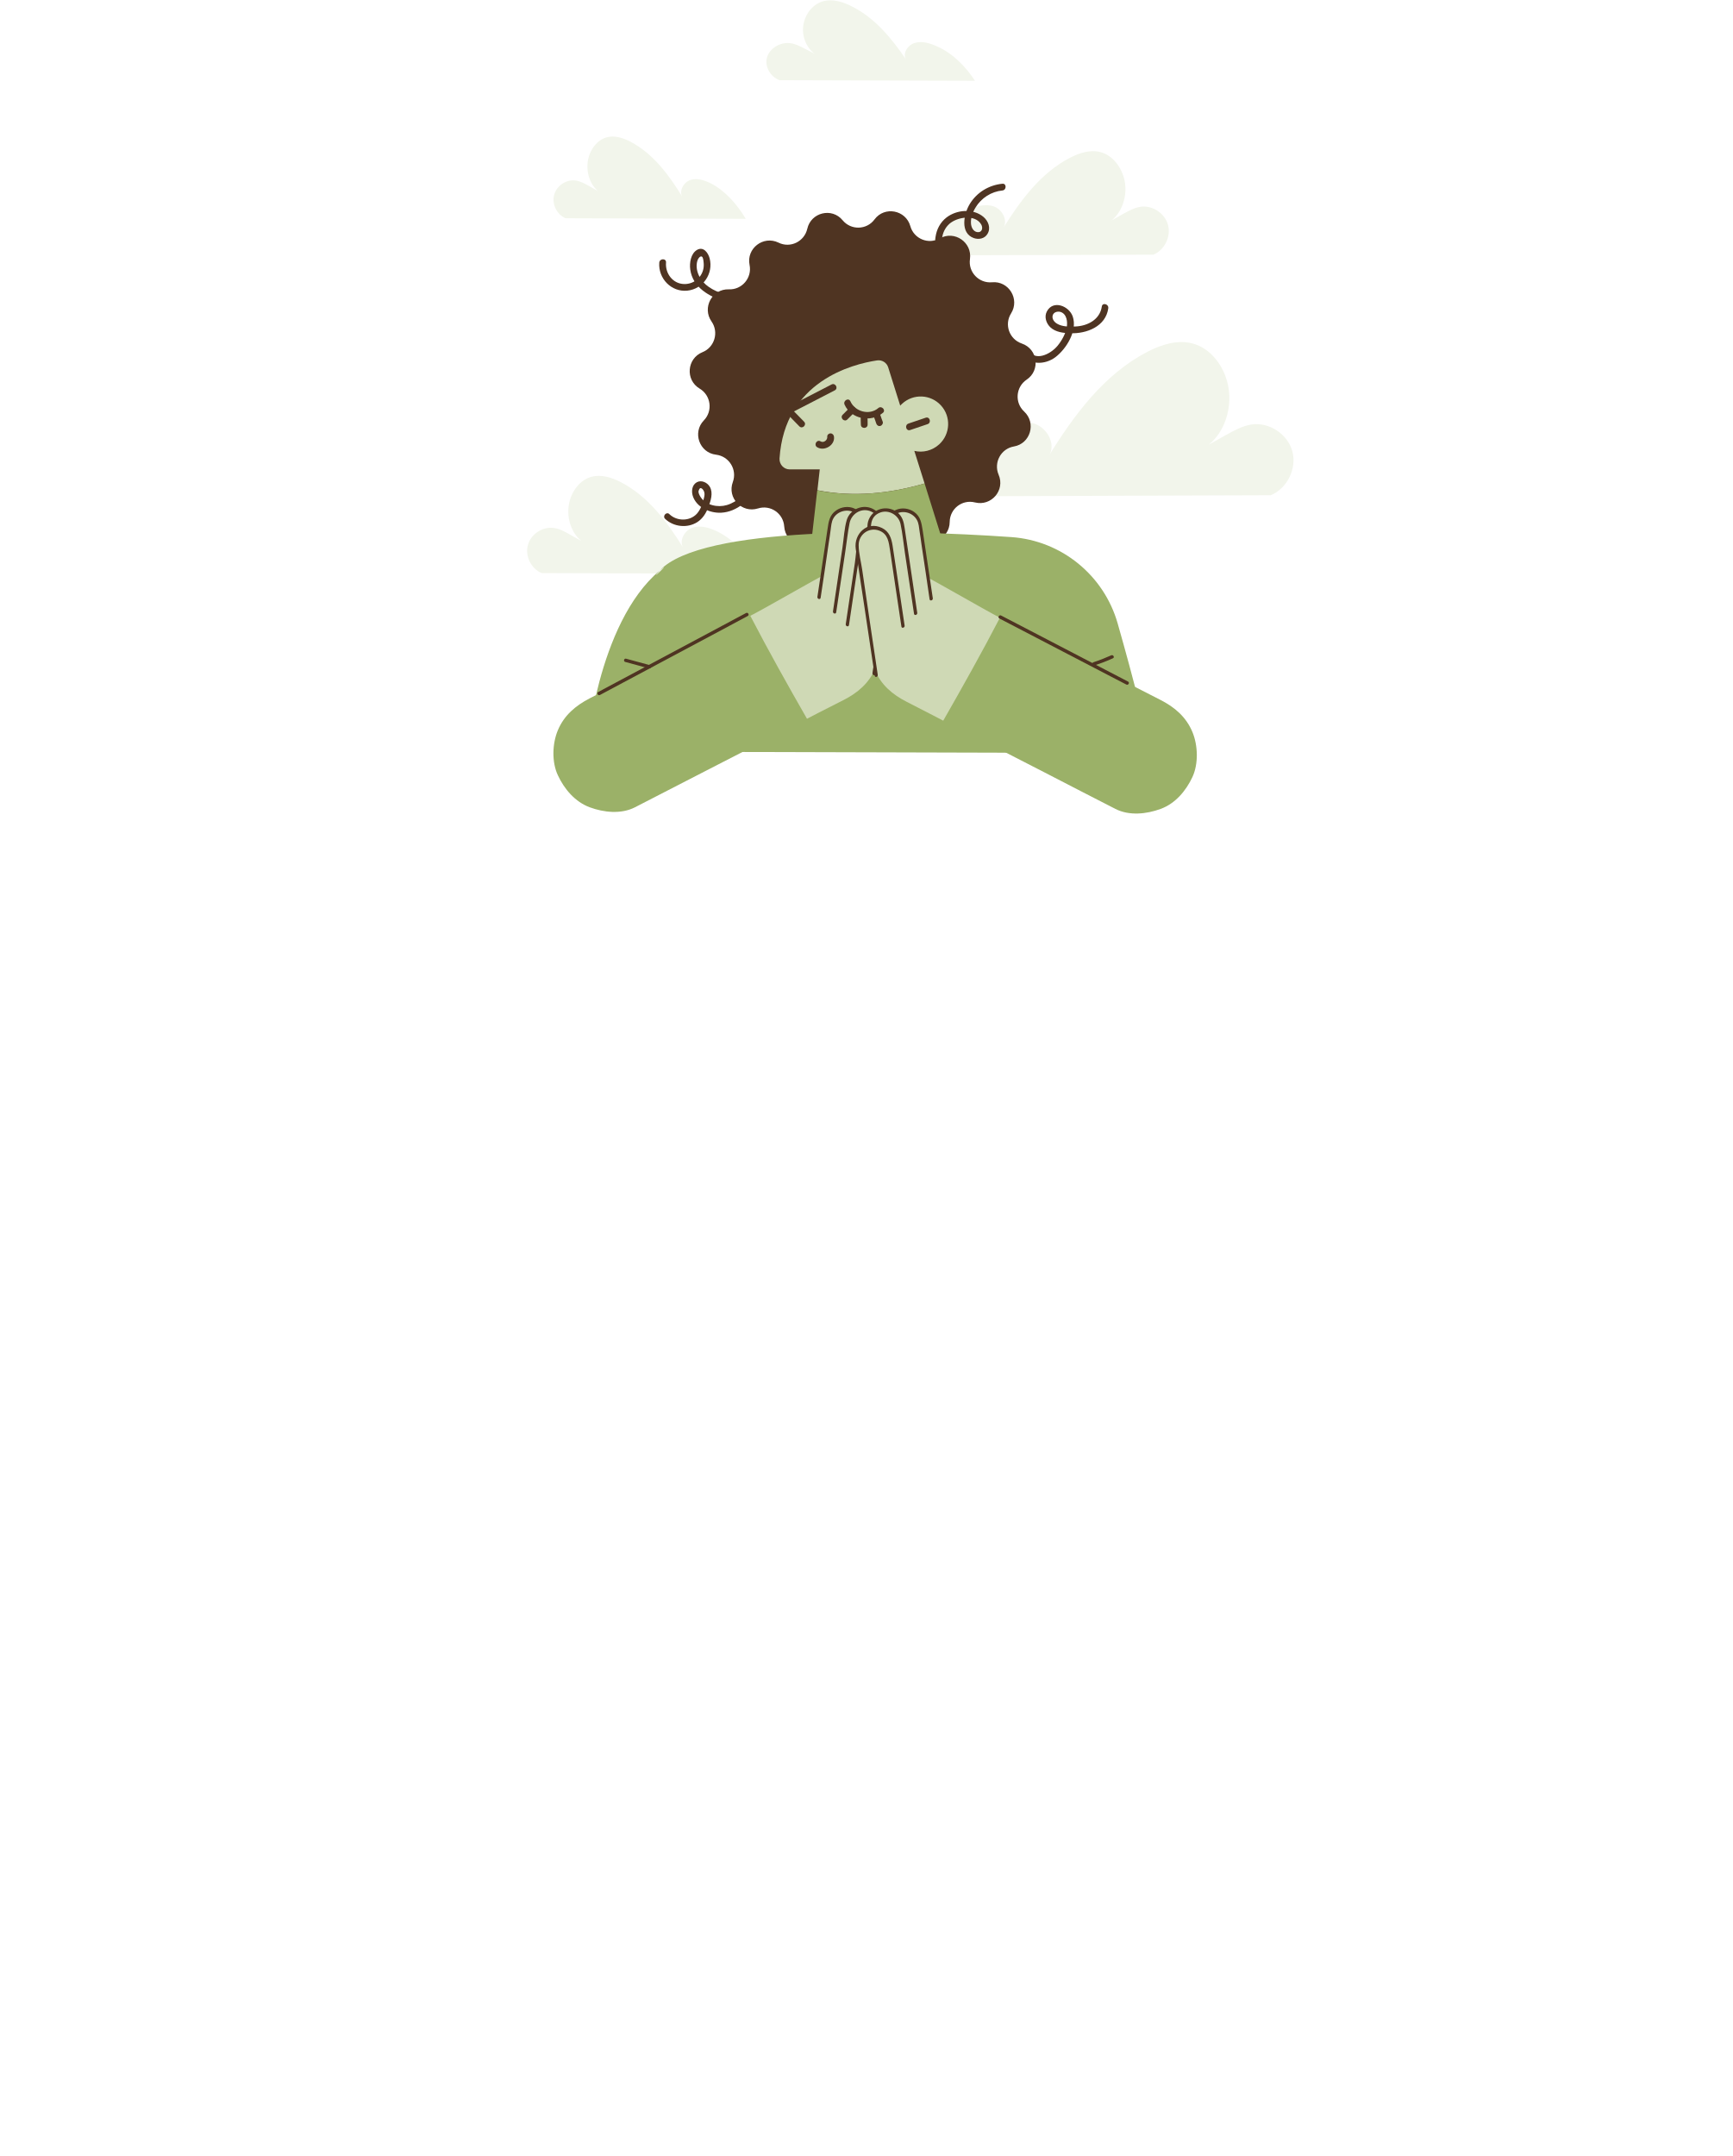
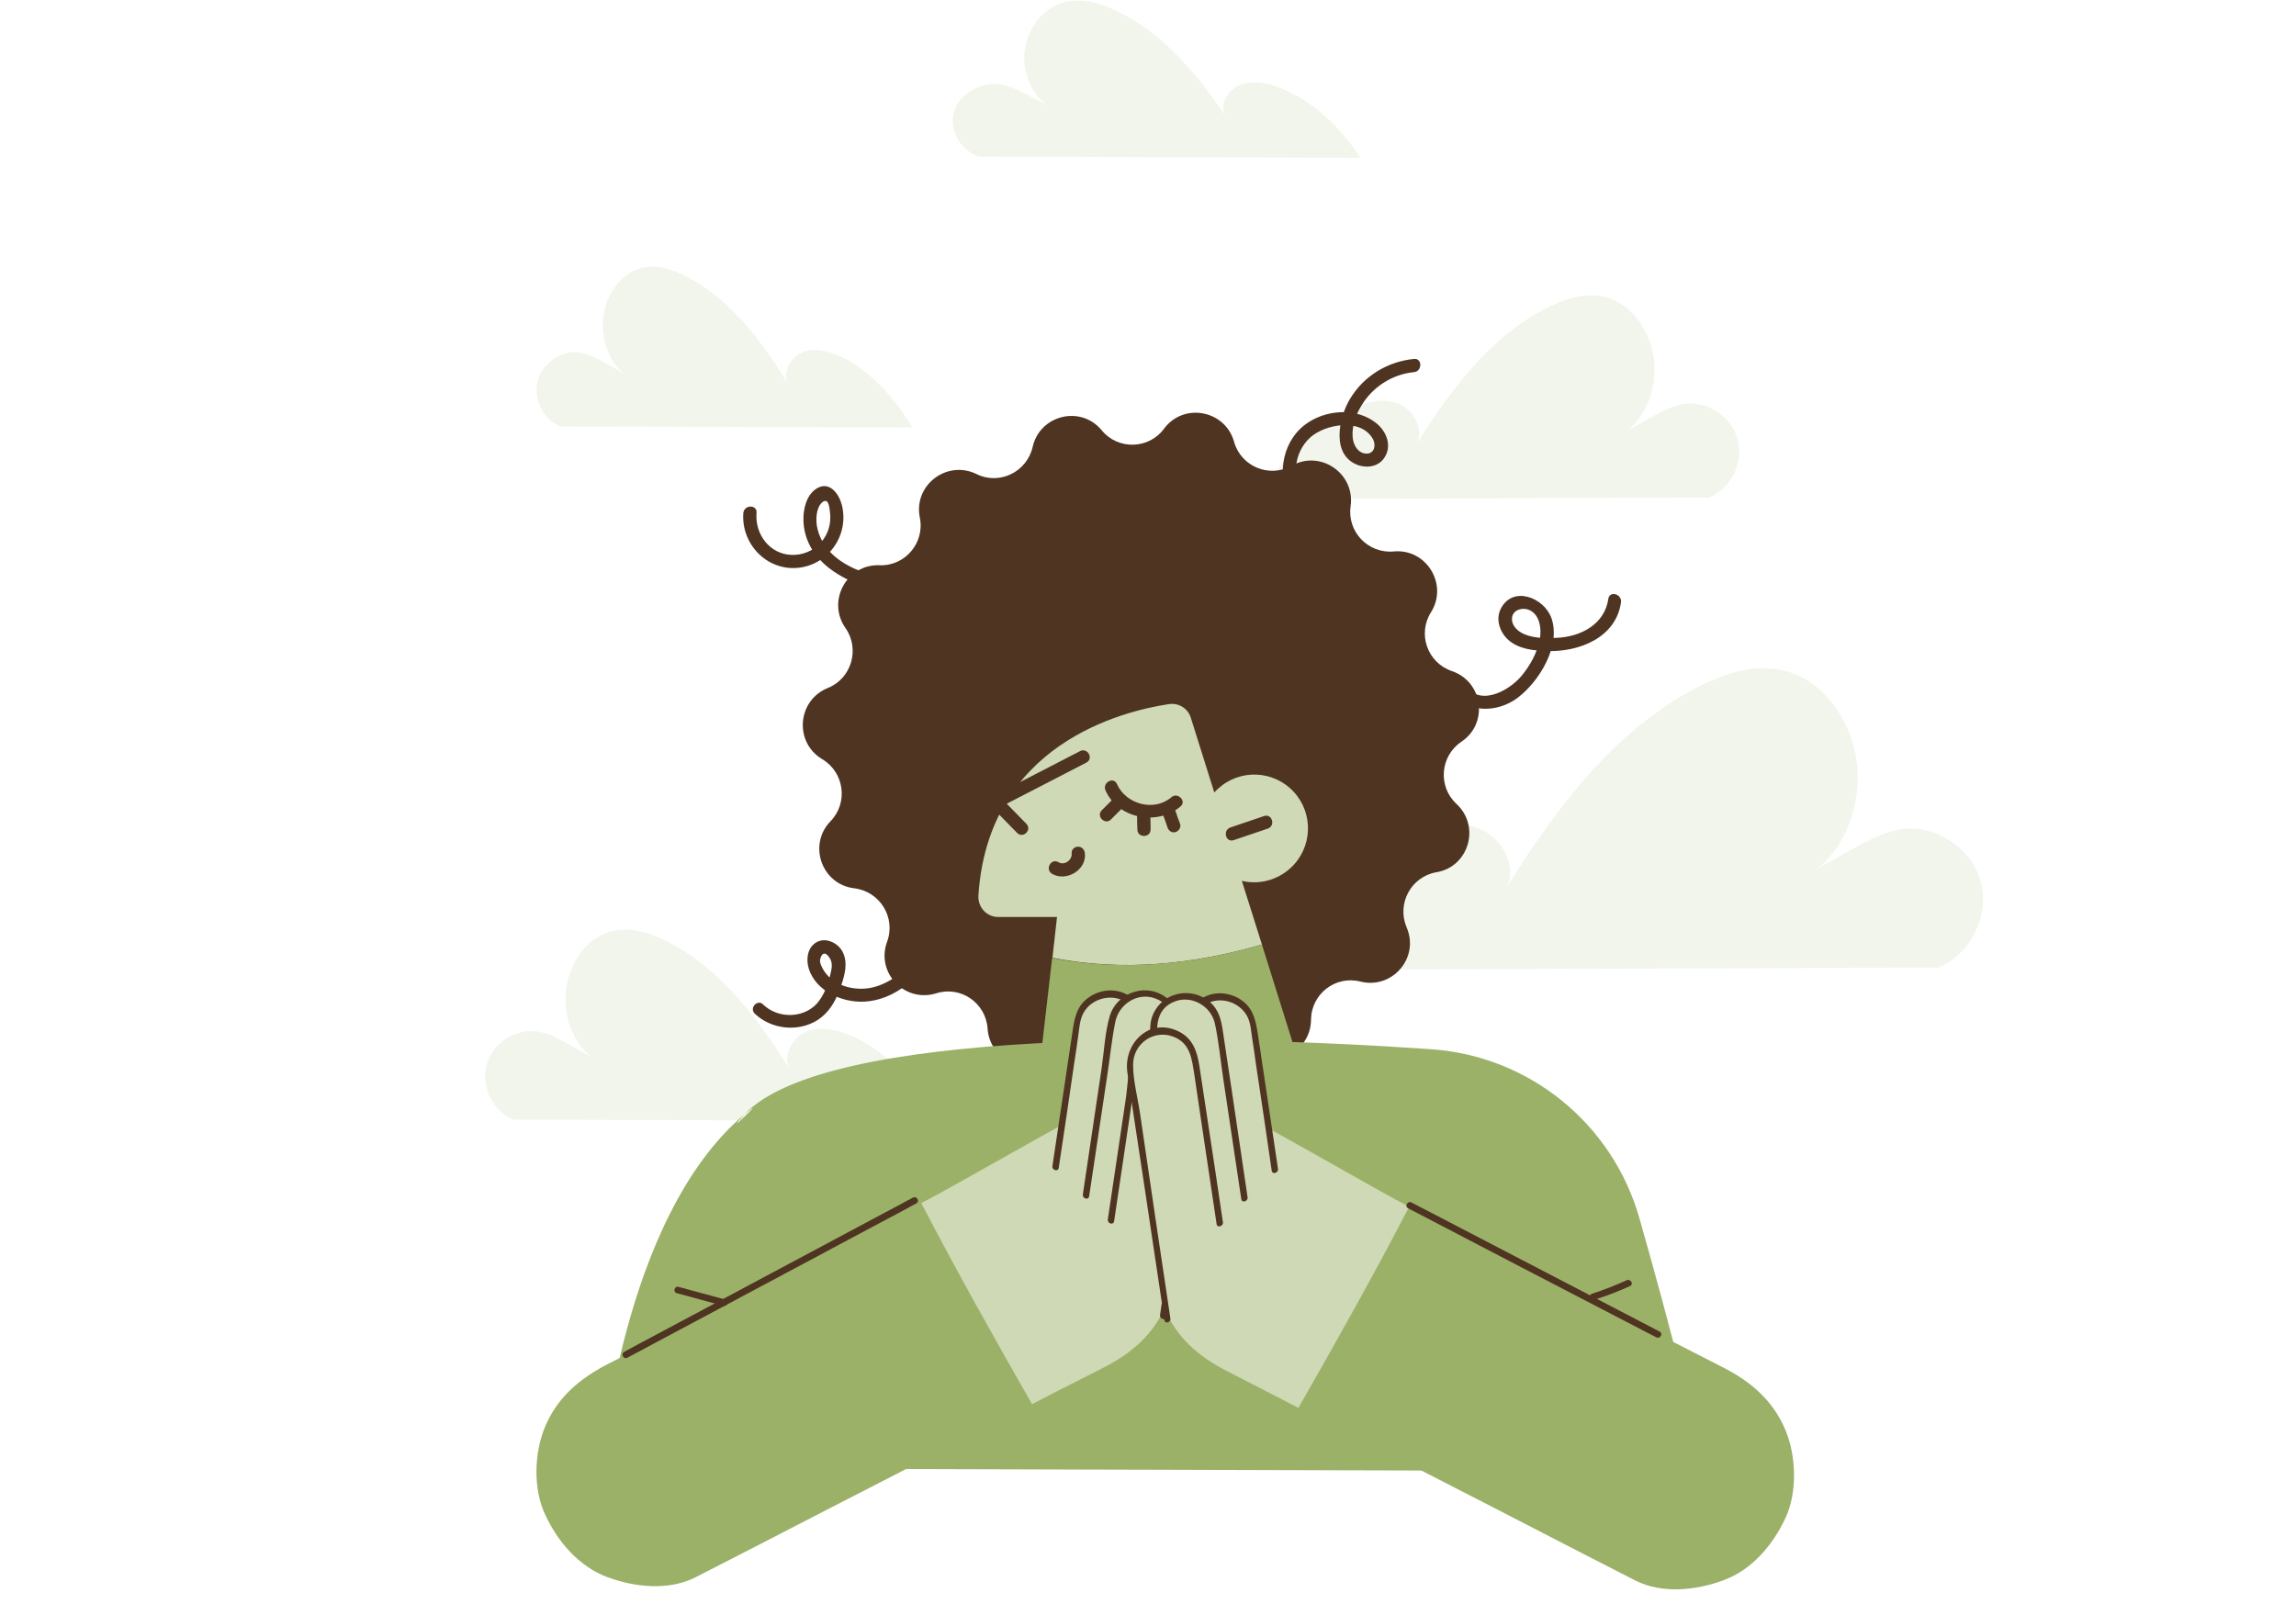
- <svg xmlns="http://www.w3.org/2000/svg" version="1.2" baseProfile="tiny" id="Layer_1" x="0px" y="0px" viewBox="0 0 1180 1468" overflow="visible" xml:space="preserve">
-   <path fill="#F2F5EB" d="M385.2,148.6c-5.9-2.4-9.5-9.6-7.8-15.9c1.7-6.3,8.3-10.7,14.6-9.8c3.3,0.5,6.2,2.1,9.1,3.7  c3.6,2.1,7.3,4.1,10.9,6.2c-9.1-3.2-13.4-14.5-11.5-24.1c1.4-6.9,6.1-13.4,12.7-15.2c5.4-1.5,11.2,0.4,16.2,3  c15.5,8.1,26.4,22.9,35.6,38c-2.9-4,0.3-10.2,5-11.9c4.7-1.6,9.8,0.1,14.2,2.3c9.8,5,18,14.5,23.7,24.1L385.2,148.6z" />
-   <path fill="#F2F5EB" d="M785.5,173.4c7.6-3.1,12.1-12.2,10-20.2c-2.1-7.9-10.6-13.6-18.7-12.4c-4.2,0.6-7.9,2.7-11.6,4.7  c-4.7,2.6-9.3,5.3-14,7.9c11.6-4.1,17.2-18.4,14.7-30.5c-1.9-8.7-7.8-17-16.3-19.3c-7-1.9-14.4,0.5-20.8,3.8  c-19.9,10.2-33.8,29.1-45.7,48.1c3.7-5.1-0.4-13-6.4-15s-12.6,0.1-18.2,2.9c-12.6,6.3-23.1,18.4-30.4,30.5L785.5,173.4z" />
-   <path fill="#F2F5EB" d="M368.9,390.2c-7.1-2.9-11.4-11.5-9.4-19s10-12.8,17.7-11.7c3.9,0.5,7.5,2.5,11,4.5c4.4,2.5,8.8,4.9,13.2,7.4  c-10.9-3.9-16.2-17.3-13.8-28.7c1.7-8.2,7.3-16,15.4-18.1c6.6-1.7,13.6,0.5,19.6,3.6c18.8,9.6,31.9,27.3,43,45.2  c-3.5-4.8,0.4-12.2,6-14.1s11.8,0.1,17.2,2.7c11.9,6,21.8,17.3,28.6,28.7L368.9,390.2z" />
-   <path fill="#F2F5EB" d="M865.4,337.2c11.2-4.5,17.9-18.1,14.8-29.8c-3.1-11.7-15.7-20.1-27.7-18.4c-6.1,0.9-11.7,4-17.2,7  c-6.9,3.9-13.7,7.7-20.6,11.6c17.1-6.1,25.4-27.3,21.7-45.2c-2.7-12.9-11.5-25.1-24.1-28.5c-10.3-2.8-21.3,0.7-30.8,5.6  c-29.4,15.2-50,43-67.4,71.2c5.5-7.6-0.6-19.2-9.5-22.2c-8.8-3-18.6,0.1-26.9,4.3c-18.6,9.4-34.1,27.2-44.8,45.2L865.4,337.2z" />
-   <path fill="#4F3422" d="M620,154c2.4,8.6,12.3,12.7,20.1,8.3c10-5.6,22.1,2.7,20.5,14.1c-1.3,8.9,6.1,16.6,15,15.8  c11.4-1.1,19.1,11.5,13,21.2c-4.8,7.6-1.2,17.6,7.3,20.5c10.9,3.7,12.8,18.3,3.3,24.6c-7.4,5-8.3,15.6-1.7,21.7  c8.4,7.8,4.3,21.9-7,23.8c-8.8,1.5-13.9,10.9-10.4,19.2c4.6,10.6-5,21.7-16.1,18.9c-8.7-2.2-17.1,4.3-17.2,13.3  c-0.1,11.5-13.4,17.9-22.4,10.7c-7-5.5-17.4-3-21.1,5.1c-4.8,10.5-19.5,10.9-24.8,0.7c-4.2-7.9-14.7-9.9-21.4-3.9  c-8.6,7.6-22.2,2-23-9.5c-0.6-9-9.4-15-17.9-12.3c-11,3.4-21.1-7.2-17.1-18c3.1-8.4-2.5-17.5-11.4-18.6  c-11.4-1.3-16.3-15.2-8.3-23.4c6.2-6.4,4.8-17-2.9-21.6c-9.9-5.9-8.7-20.5,1.9-24.8c8.3-3.3,11.3-13.6,6.2-20.9  c-6.6-9.4,0.4-22.3,11.8-21.9c8.9,0.4,15.9-7.8,14.1-16.6c-2.3-11.3,9.4-20.2,19.7-15.2c8,4,17.6-0.7,19.6-9.4  c2.5-11.2,16.8-14.7,24.1-5.8c5.7,6.9,16.4,6.6,21.7-0.6C602.4,140.2,616.9,142.9,620,154z" />
-   <path fill="#9BB168" d="M761.2,424.5c-9.4-32.9-38.3-56.4-72.4-58.8c-78-5.5-211.1-7.5-239.4,22.7c9.6-8.1-9.2,9.9,0,0  c-43.2,36.3-50,124.3-50,124.3l101-0.7l281.3,0.8C783.3,504.8,771.6,461.1,761.2,424.5z" />
-   <path fill="#CFD9B5" d="M629.7,329.2l-7-22.2c5.8,1.4,12.2-0.1,17-4.5c7.6-7,8.1-18.9,1.1-26.5s-18.8-8.1-26.4-1.1  c-0.5,0.4-0.9,0.9-1.3,1.3l-8.2-26.1c-1-3.2-4.2-5.2-7.6-4.7c-16.6,2.5-63,14.1-66.4,66.8c-0.2,4,2.9,7.4,6.9,7.4h20.5l-1.6,14.2  C581.3,338.7,605.8,336.1,629.7,329.2z" />
-   <path fill="#9BB168" d="M629.7,329.2c-23.8,6.9-48.4,9.5-73.1,4.7l-4.9,42.5c-2.5,21.4,10,42.1,30.4,49.1c1,0.3,1.9,0.6,2.9,0.9  c35.3,10.3,67.7-23.7,56.7-58.9L629.7,329.2z" />
-   <path fill="#4F3422" d="M566.3,261.8c-10.1,5.2-20.3,10.5-30.4,15.7c-1.3,0.7-1.5,2.6-0.5,3.6c3,3.1,6,6.1,9,9.2  c2.1,2.1,5.3-1.1,3.2-3.2c-3-3.1-6-6.1-9-9.2c-0.1,1.2-0.3,2.4-0.5,3.6c10.1-5.2,20.3-10.5,30.4-15.7  C571.2,264.4,568.9,260.4,566.3,261.8z" />
-   <path fill="#4F3422" d="M563.4,297.3c0.3,2.4-2.5,4.5-4.6,3.2c-2.5-1.5-4.8,2.4-2.3,4c4.9,3,12.2-1.3,11.5-7.1  c-0.1-1.2-1-2.3-2.3-2.3C564.6,295,563.3,296,563.4,297.3z" />
-   <path fill="#4F3422" d="M630.5,284.4c-3.9,1.3-7.9,2.7-11.8,4c-2.8,1-1.6,5.4,1.2,4.4c3.9-1.3,7.9-2.7,11.8-4  C634.5,287.9,633.3,283.5,630.5,284.4z" />
-   <path fill="#4F3422" d="M575.2,275.5c4.4,9.9,18,12.4,26.1,5.6c2.3-1.9-1-5.2-3.2-3.2c-6,5.1-15.8,2.4-18.9-4.6  C578,270.5,574,272.8,575.2,275.5z" />
-   <path fill="#4F3422" d="M579,277.3c-1.7,1.7-3.4,3.4-5.1,5.1c-2.1,2.1,1.2,5.3,3.2,3.2c1.7-1.7,3.4-3.4,5.1-5.1  C584.3,278.5,581.1,275.3,579,277.3z" />
-   <path fill="#4F3422" d="M586.2,284c0,1.7,0,3.4,0.1,5.1c0,3,4.6,3,4.6,0c0-1.7,0-3.4-0.1-5.1C590.7,281,586.1,281,586.2,284z" />
-   <path fill="#4F3422" d="M595.2,283.9c0.6,1.5,1.1,3,1.6,4.5c0.4,1.2,1.6,2,2.8,1.6c1.1-0.3,2-1.7,1.6-2.8c-0.6-1.5-1.1-3-1.6-4.5  c-0.4-1.2-1.6-2-2.8-1.6C595.7,281.4,594.8,282.8,595.2,283.9z" />
-   <path fill="#4F3422" d="M611,452.3c0,4.4-3.6,8-8,8s-8-3.6-8-8s3.6-8,8-8S611,447.9,611,452.3z" />
-   <path fill="#9BB168" d="M495.8,427.2c-25.5,13.1-51,26.2-76.6,39.3c-5.9,3-11.7,6-17.6,9c-9.6,5-17.4,11.5-21.7,21.8  c-3.8,9.1-4.2,21.7,0.1,30.7c4.4,9.4,11.7,18,21.7,21.7c9.5,3.5,21.3,4.8,30.7,0c16-8.2,32-16.4,48-24.7c23-11.8,46-23.6,69-35.5  c-13.2-23.2-26.2-46.4-38.6-70.1C505.9,422,500.8,424.6,495.8,427.2z" />
-   <path fill="#CFD9B5" d="M574.6,476.6c9.6-4.9,17.4-11.5,21.7-21.8c3.8-9.1,4.2-21.7,0-30.7c-4.4-9.4-11.7-18-21.7-21.7  c-9.5-3.5-1.2-17.2-10.6-12.4c-11,5.6-42,23.7-53,29.3c12.3,23.7,25.4,47,38.6,70.1c2.5-1.3,5-2.6,7.5-3.9  C562.9,482.6,568.7,479.6,574.6,476.6z" />
-   <path fill="#CFD9B5" d="M578.9,420.6c3-20.3,6.1-40.7,9.1-61c0.9-5.9-3.4-12.4-9.5-13.1s-12.1,3.2-13.1,9.6c-3,20.3-6.1,40.7-9.1,61  c-0.9,5.9,3.4,12.4,9.5,13.1C571.9,430.8,577.9,426.9,578.9,420.6z" />
-   <path fill="#4F3422" d="M580,420.9c2.3-15.4,4.6-30.8,6.9-46.1c1.4-9.1,6.2-23.5-5.1-28.6c-4-1.8-8.9-1.1-12.4,1.4  c-4.4,3-5.1,7.6-5.8,12.6c-2.3,15.4-4.6,30.8-6.9,46.2c-0.2,1.5,2,2.1,2.2,0.6c1.9-12.4,3.7-24.8,5.5-37.2c0.5-3,0.9-6,1.3-8.9  c0.4-2.7,0.5-5.6,1.9-8c2.8-5,9.9-6.8,14.7-3.6c5.7,3.9,4.5,10.2,3.7,16c-0.9,5.9-1.8,11.9-2.7,17.9c-1.9,12.4-3.7,24.8-5.5,37.2  C577.6,421.7,579.8,422.3,580,420.9z" />
-   <path fill="#CFD9B5" d="M584.4,459.2c5.2-33.2,10.4-66.4,15.5-99.5c0.9-5.9-3.3-12.5-9.5-13.2c-6.1-0.7-12.2,3.1-13.2,9.5  c-5.2,33.2-10.4,66.4-15.5,99.5c-0.9,5.9,3.3,12.5,9.5,13.2C577.3,469.4,583.4,465.5,584.4,459.2z" />
-   <path fill="#4F3422" d="M591.3,426.4c1.9-12.8,3.8-25.7,5.7-38.5c1-6.4,1.9-12.8,2.9-19.3c0.7-4.6,2.3-9.8,0.9-14.4  c-2.2-7.3-9.8-10.9-16.7-8.1c-3.5,1.4-6.3,4.3-7.4,7.9c-1.7,5.8-2,12.5-2.9,18.6c-2.2,14.6-4.3,29.1-6.5,43.7  c-0.2,1.5,2,2.1,2.2,0.6c2.1-13.8,4.1-27.6,6.2-41.4c1-6.4,1.6-12.9,2.9-19.3c1.2-6.1,7.5-10.4,13.7-8.3c7.4,2.5,6.9,10.2,6,16.4  c-1,6.7-2,13.3-3,20c-2.1,13.8-4.1,27.6-6.2,41.5C588.8,427.2,591,427.8,591.3,426.4z" />
-   <path fill="#CFD9B5" d="M585.6,367.9c-3.7,24.7-7.4,49.4-11,74.2c-0.9,5.9,3.4,12.4,9.5,13.1s12.1-3.2,13.1-9.6  c3.7-24.7,7.4-49.4,11-74.2c0.9-5.9-3.4-12.4-9.5-13.1C592.6,357.7,586.6,361.6,585.6,367.9z" />
-   <path fill="#4F3422" d="M596.4,459c4.1-27.4,8.1-54.7,12.2-82.1c0.8-5.1,1.7-10-1.5-14.5c-2.9-4.2-7.8-6-12.7-4.9  c-11.6,2.5-10.8,16.7-12.2,25.9c-2.1,13.9-4.1,27.7-6.2,41.6c-0.2,1.5,2,2.1,2.2,0.6c1.5-10.3,3.1-20.7,4.6-31  c0.8-5.6,1.7-11.3,2.5-16.9c0.7-4.6,0.6-10.9,3.7-14.5c4.7-5.4,13.4-4.8,16.9,1.6c2.7,5.1,0.4,12.1-0.4,17.4  c-1.8,12.3-3.7,24.6-5.5,36.9c-2,13.1-3.9,26.1-5.8,39.2C594,459.8,596.2,460.4,596.4,459z" />
-   <path fill="#9BB168" d="M696.2,428.3c25.5,13.1,51,26.2,76.6,39.3c5.9,3,11.7,6,17.6,9c9.6,4.9,17.4,11.5,21.7,21.8  c3.8,9.1,4.2,21.7,0,30.7c-4.4,9.4-11.7,18.1-21.7,21.7c-9.5,3.5-21.3,4.8-30.7,0c-16-8.2-32-16.4-48-24.7c-23-11.8-46-23.6-69-35.5  c13.2-23.2,26.2-46.4,38.6-70.1C686.2,423.2,691.2,425.8,696.2,428.3z" />
-   <path fill="#CFD9B5" d="M617.4,477.8c-9.6-4.9-17.4-11.5-21.7-21.8c-3.8-9.1-4.2-21.7,0-30.7c4.4-9.4,11.7-18.1,21.7-21.7  c9.5-3.5,1.2-17.2,10.6-12.4c11,5.6,42,23.7,53,29.4c-12.3,23.7-25.4,47-38.6,70.1c-2.5-1.3-5-2.6-7.5-3.9  C629.1,483.8,623.3,480.8,617.4,477.8z" />
-   <path fill="#CFD9B5" d="M613.1,421.7c-3-20.3-6.1-40.7-9.1-61c-0.9-5.9,3.4-12.4,9.5-13.1s12.1,3.2,13.1,9.6c3,20.3,6.1,40.7,9.1,61  c0.9,5.9-3.4,12.4-9.5,13.1C620.1,432,614.1,428.1,613.1,421.7z" />
-   <path fill="#4F3422" d="M614.2,421.4c-1.9-12.4-3.7-24.8-5.5-37.2c-0.9-5.9-1.8-11.9-2.7-17.9c-0.9-5.9-2.1-12.1,3.7-16  c4.8-3.3,11.8-1.4,14.7,3.6c1.4,2.4,1.5,5.4,1.9,8c0.5,3,0.9,6,1.3,8.9c1.9,12.4,3.7,24.8,5.5,37.2c0.2,1.5,2.4,0.8,2.2-0.6  c-2.3-15.4-4.6-30.8-6.9-46.2c-0.8-5-1.4-9.5-5.8-12.6c-3.5-2.5-8.4-3.2-12.4-1.4c-11.3,5-6.4,19.4-5.1,28.6  c2.3,15.4,4.6,30.8,6.9,46.1C612.2,423.5,614.5,422.9,614.2,421.4z" />
-   <path fill="#CFD9B5" d="M607.6,460.3c-5.2-33.2-10.4-66.4-15.5-99.5c-0.9-5.9,3.3-12.5,9.5-13.2c6.1-0.7,12.2,3.1,13.2,9.5  c5.2,33.2,10.4,66.4,15.5,99.5c0.9,5.9-3.3,12.5-9.5,13.2C614.7,470.5,608.6,466.7,607.6,460.3z" />
-   <path fill="#4F3422" d="M602.9,426.9c-2.1-13.8-4.1-27.6-6.2-41.5c-1-6.4-1.9-12.8-2.9-19.3s-1.9-14.5,5.9-17.2  c5.8-2,12.3,1.9,13.6,7.8c1.4,6.5,2,13.2,3,19.8c2.1,13.8,4.1,27.6,6.2,41.4c0.2,1.5,2.4,0.8,2.2-0.6c-1.9-12.8-3.8-25.7-5.7-38.5  c-1-6.4-1.9-12.8-2.9-19.3c-0.6-4.1-1.4-7.7-4.8-10.5c-5.9-4.8-14.9-3.5-18.8,3.1c-2.4,4-1.8,7.9-1.2,12.3c1,6.4,1.9,12.8,2.9,19.3  c2.2,14.6,4.3,29.1,6.5,43.7C600.9,429,603.2,428.4,602.9,426.9z" />
-   <path fill="#CFD9B5" d="M606.4,369.1c3.7,24.7,7.4,49.4,11,74.2c0.9,5.9-3.4,12.4-9.5,13.1s-12.1-3.2-13.1-9.6  c-3.7-24.7-7.4-49.4-11-74.2c-0.9-5.9,3.4-12.4,9.5-13.1C599.4,358.9,605.4,362.8,606.4,369.1z" />
-   <path fill="#4F3422" d="M597.8,459.5c-3.6-23.8-7.1-47.7-10.6-71.6c-0.8-5.4-2.4-11.3-2.4-16.8c0-7.3,7.1-12.4,14-9.8  c6.1,2.3,6.5,8,7.4,13.6c0.8,5.4,1.6,10.8,2.4,16.2c1.8,11.8,3.5,23.7,5.3,35.5c0.2,1.5,2.4,0.8,2.2-0.6  c-1.8-12.2-3.6-24.4-5.5-36.7c-0.9-5.9-1.8-11.9-2.7-17.8c-0.8-5.1-2.3-9.6-7.2-12c-10.1-5-19.3,4-17.9,14.2c1.9,13.4,4,26.7,6,40.1  c2.3,15.4,4.6,30.7,6.9,46.1C595.8,461.6,598,461,597.8,459.5z" />
-   <path fill="#4F3422" d="M408.6,473.2c29.4-15.7,58.8-31.4,88.2-47.1c4.2-2.2,8.3-4.4,12.5-6.7c1.3-0.7,0.1-2.7-1.2-2  c-29.4,15.7-58.8,31.4-88.2,47.1c-4.2,2.2-8.3,4.4-12.5,6.7C406.2,472,407.3,473.9,408.6,473.2z" />
-   <path fill="#4F3422" d="M768.3,464.1c-25.3-13.2-50.6-26.3-75.9-39.5c-3.5-1.8-7.1-3.7-10.6-5.5c-1.3-0.7-2.5,1.3-1.2,2  c25.3,13.2,50.6,26.4,75.9,39.5c3.5,1.8,7.1,3.7,10.6,5.5C768.4,466.8,769.6,464.8,768.3,464.1z" />
-   <path fill="#4F3422" d="M425.8,450.7c5.4,1.5,10.8,2.9,16.2,4.4c1.4,0.4,2-1.8,0.6-2.2c-5.4-1.5-10.8-2.9-16.2-4.4  C425,448.1,424.4,450.3,425.8,450.7z" />
-   <path fill="#4F3422" d="M745.3,453.1c4.3-1.4,8.6-3,12.7-4.9c1.3-0.6,0.2-2.6-1.2-2c-4,1.8-8,3.4-12.1,4.7  C743.3,451.4,743.9,453.6,745.3,453.1z" />
-   <path fill="#4F3422" d="M696,239.9c4.2,9.2,15.8,8.6,22.8,3.3c7.5-5.7,15.1-18,11.8-27.7c-2.5-7.2-13.5-11.6-17.7-3.3  c-1.8,3.6-0.4,7.9,2.4,10.6c3.6,3.4,9,4,13.7,4.1c11.1,0.4,24.1-4.6,25.8-17c0.4-2.9-4-4.1-4.4-1.2c-1.3,9-9.8,13.3-18.1,13.6  c-4,0.2-8.9,0.2-12.4-1.9c-1.9-1.1-3.5-3.2-3-5.5c0.6-2.4,3.3-3.1,5.4-2.5c4.3,1.4,4.9,6.8,4.2,10.6c-0.9,4.5-3.4,9-6.3,12.5  c-4.7,5.7-15.9,11.4-20.2,2C698.7,234.9,694.7,237.2,696,239.9z" />
-   <path fill="#4F3422" d="M449,178.8c-0.8,10.8,8.2,20.2,19.1,19.1c10.7-1.1,17.9-11.6,15.2-22c-1-3.8-4.2-8.2-8.5-5.8  c-4.4,2.5-5.3,9-4.7,13.4c1.7,12.3,13.1,18.6,23.9,21.8c2.8,0.9,4-3.6,1.2-4.4c-6.8-2-14-5-18-11.1c-2-3.1-3.2-7-2.6-10.7  c0.1-0.7,0.3-1.5,0.6-2.2c0.3-0.8,1.6-2.8,2.8-2.2c1.1,0.5,1.3,4.8,1.3,5.6c0.1,7.4-6,13.3-13.4,13.1c-7.7-0.2-12.9-7.2-12.3-14.6  C453.9,175.8,449.3,175.8,449,178.8z" />
-   <path fill="#4F3422" d="M453,353.3c5.8,5.5,15.1,6.5,21.9,2.2c3.7-2.4,6-6.1,7.5-10.2c1.6-4.1,3.5-9.7,1-13.9  c-1.7-2.9-5.8-4.8-8.9-3c-3.2,1.8-3.7,6-2.7,9.2c2.5,7.9,11.7,11.9,19.4,11.5c11-0.6,19.3-8.9,25.2-17.4c1.7-2.4-2.3-4.7-4-2.3  c-4.3,6.2-9.9,12.3-17.4,14.5c-6.1,1.8-14.1,0.2-17.8-5.4c-0.7-1.1-1.8-3-1.4-4.3c1.1-3.9,3.4-0.6,3.8,0.8c0.4,1.3,0.2,2.5-0.1,3.8  c-0.8,3.8-2.3,8.1-4.9,11c-4.8,5.2-13.5,5.2-18.6,0.4C454.1,348,450.9,351.3,453,353.3z" />
-   <path fill="#4F3422" d="M644.2,173.6c-4.2-6.6-3.6-15.8,2.4-21.2c5.2-4.6,17.5-6.8,21.7,0.5c1.4,2.5,0.4,5.8-3,5.1  c-2.6-0.6-3.8-3.3-4-5.7c-0.3-3.8,1.1-7.8,3.1-11c3.9-6.5,10.8-10.9,18.3-11.6c2.9-0.3,2.9-4.9,0-4.6c-9.2,0.9-17.5,5.9-22.3,13.9  c-4,6.6-6.7,19.7,2.8,23.1c3.4,1.2,7.4,0.4,9.3-2.8c2.5-4,0.6-8.8-2.7-11.6c-7-5.9-18.2-5-25.2,0.4c-8.4,6.5-9.9,19-4.4,27.8  C641.8,178.4,645.7,176.1,644.2,173.6z" />
-   <path fill="#F2F5EB" d="M530.9,54.6c-6.4-2.4-10.3-9.5-8.5-15.6s9-10.5,15.8-9.6c3.5,0.4,6.7,2.1,9.8,3.7c3.9,2,7.9,4,11.8,6.1  c-9.8-3.2-14.6-14.3-12.4-23.6c1.5-6.7,6.6-13.2,13.8-14.9c5.9-1.4,12.2,0.4,17.6,3c16.8,7.9,28.6,22.6,38.6,37.3  c-3.1-4,0.4-10.1,5.4-11.7c5.1-1.6,10.6,0.1,15.4,2.3c10.8,4.7,19.7,14,25.8,23.4L530.9,54.6z" />
+ <svg xmlns="http://www.w3.org/2000/svg" version="1.2" baseProfile="tiny" id="Layer_1" x="0px" y="0px" viewBox="0 0 800 559" overflow="visible" xml:space="preserve">
+   <path fill="#F2F5EB" d="M195.2,148.6c-5.9-2.4-9.5-9.6-7.8-15.9c1.7-6.3,8.3-10.7,14.6-9.8c3.3,0.5,6.2,2.1,9.1,3.7  c3.6,2.1,7.3,4.1,10.9,6.2c-9.1-3.2-13.4-14.5-11.5-24.1c1.4-6.9,6.1-13.4,12.7-15.2c5.4-1.5,11.2,0.4,16.2,3  c15.5,8.1,26.4,22.9,35.6,38c-2.9-4,0.3-10.2,5-11.9c4.7-1.6,9.8,0.1,14.2,2.3c9.8,5,18,14.5,23.7,24.1L195.2,148.6z" />
+   <path fill="#F2F5EB" d="M595.5,173.4c7.6-3.1,12.1-12.2,10-20.2c-2.1-7.9-10.6-13.6-18.7-12.4c-4.2,0.6-7.9,2.7-11.6,4.7  c-4.7,2.6-9.3,5.3-14,7.9c11.6-4.1,17.2-18.4,14.7-30.5c-1.9-8.7-7.8-17-16.3-19.3c-7-1.9-14.4,0.5-20.8,3.8  c-19.9,10.2-33.8,29.1-45.7,48.1c3.7-5.1-0.4-13-6.4-15s-12.6,0.1-18.2,2.9c-12.6,6.3-23.1,18.4-30.4,30.5L595.5,173.4z" />
+   <path fill="#F2F5EB" d="M178.9,390.2c-7.1-2.9-11.4-11.5-9.4-19s10-12.8,17.7-11.7c3.9,0.5,7.5,2.5,11,4.5c4.4,2.5,8.8,4.9,13.2,7.4  c-10.9-3.9-16.2-17.3-13.8-28.7c1.7-8.2,7.3-16,15.4-18.1c6.6-1.7,13.6,0.5,19.6,3.6c18.8,9.6,31.9,27.3,43,45.2  c-3.5-4.8,0.4-12.2,6-14.1s11.8,0.1,17.2,2.7c11.9,6,21.8,17.3,28.6,28.7L178.9,390.2z" />
+   <path fill="#F2F5EB" d="M675.4,337.2c11.2-4.5,17.9-18.1,14.8-29.8c-3.1-11.7-15.7-20.1-27.7-18.4c-6.1,0.9-11.7,4-17.2,7  c-6.9,3.9-13.7,7.7-20.6,11.6c17.1-6.1,25.4-27.3,21.7-45.2c-2.7-12.9-11.5-25.1-24.1-28.5c-10.3-2.8-21.3,0.7-30.8,5.6  c-29.4,15.2-50,43-67.4,71.2c5.5-7.6-0.6-19.2-9.5-22.2c-8.8-3-18.6,0.1-26.9,4.3c-18.6,9.4-34.1,27.2-44.8,45.2L675.4,337.2z" />
+   <path fill="#4F3422" d="M430,154c2.4,8.6,12.3,12.7,20.1,8.3c10-5.6,22.1,2.7,20.5,14.1c-1.3,8.9,6.1,16.6,15,15.8  c11.4-1.1,19.1,11.5,13,21.2c-4.8,7.6-1.2,17.6,7.3,20.5c10.9,3.7,12.8,18.3,3.3,24.6c-7.4,5-8.3,15.6-1.7,21.7  c8.4,7.8,4.3,21.9-7,23.8c-8.8,1.5-13.9,10.9-10.4,19.2c4.6,10.6-5,21.7-16.1,18.9c-8.7-2.2-17.1,4.3-17.2,13.3  c-0.1,11.5-13.4,17.9-22.4,10.7c-7-5.5-17.4-3-21.1,5.1c-4.8,10.5-19.5,10.9-24.8,0.7c-4.2-7.9-14.7-9.9-21.4-3.9  c-8.6,7.6-22.2,2-23-9.5c-0.6-9-9.4-15-17.9-12.3c-11,3.4-21.1-7.2-17.1-18c3.1-8.4-2.5-17.5-11.4-18.6  c-11.4-1.3-16.3-15.2-8.3-23.4c6.2-6.4,4.8-17-2.9-21.6c-9.9-5.9-8.7-20.5,1.9-24.8c8.3-3.3,11.3-13.6,6.2-20.9  c-6.6-9.4,0.4-22.3,11.8-21.9c8.9,0.4,15.9-7.8,14.1-16.6c-2.3-11.3,9.4-20.2,19.7-15.2c8,4,17.6-0.7,19.6-9.4  c2.5-11.2,16.8-14.7,24.1-5.8c5.7,6.9,16.4,6.6,21.7-0.6C412.4,140.2,426.9,142.9,430,154z" />
+   <path fill="#9BB168" d="M571.2,424.5c-9.4-32.9-38.3-56.4-72.4-58.8c-78-5.5-211.1-7.5-239.4,22.7c9.6-8.1-9.2,9.9,0,0  c-43.2,36.3-50,124.3-50,124.3l101-0.7l281.3,0.8C593.3,504.8,581.6,461.1,571.2,424.5z" />
+   <path fill="#CFD9B5" d="M439.7,329.2l-7-22.2c5.8,1.4,12.2-0.1,17-4.5c7.6-7,8.1-18.9,1.1-26.5s-18.8-8.1-26.4-1.1  c-0.5,0.4-0.9,0.9-1.3,1.3l-8.2-26.1c-1-3.2-4.2-5.2-7.6-4.7c-16.6,2.5-63,14.1-66.4,66.8c-0.2,4,2.9,7.4,6.9,7.4h20.5l-1.6,14.2  C391.3,338.7,415.8,336.1,439.7,329.2z" />
+   <path fill="#9BB168" d="M439.7,329.2c-23.8,6.9-48.4,9.5-73.1,4.7l-4.9,42.5c-2.5,21.4,10,42.1,30.4,49.1c1,0.3,1.9,0.6,2.9,0.9  c35.3,10.3,67.7-23.7,56.7-58.9L439.7,329.2z" />
+   <path fill="#4F3422" d="M376.3,261.8c-10.1,5.2-20.3,10.5-30.4,15.7c-1.3,0.7-1.5,2.6-0.5,3.6c3,3.1,6,6.1,9,9.2  c2.1,2.1,5.3-1.1,3.2-3.2c-3-3.1-6-6.1-9-9.2c-0.1,1.2-0.3,2.4-0.5,3.6c10.1-5.2,20.3-10.5,30.4-15.7  C381.2,264.4,378.9,260.4,376.3,261.8z" />
+   <path fill="#4F3422" d="M373.4,297.3c0.3,2.4-2.5,4.5-4.6,3.2c-2.5-1.5-4.8,2.4-2.3,4c4.9,3,12.2-1.3,11.5-7.1  c-0.1-1.2-1-2.3-2.3-2.3C374.6,295,373.3,296,373.4,297.3z" />
+   <path fill="#4F3422" d="M440.5,284.4c-3.9,1.3-7.9,2.7-11.8,4c-2.8,1-1.6,5.4,1.2,4.4c3.9-1.3,7.9-2.7,11.8-4  C444.5,287.9,443.3,283.5,440.5,284.4z" />
+   <path fill="#4F3422" d="M385.2,275.5c4.4,9.9,18,12.4,26.1,5.6c2.3-1.9-1-5.2-3.2-3.2c-6,5.1-15.8,2.4-18.9-4.6  C388,270.5,384,272.8,385.2,275.5z" />
+   <path fill="#4F3422" d="M389,277.3c-1.7,1.7-3.4,3.4-5.1,5.1c-2.1,2.1,1.2,5.3,3.2,3.2c1.7-1.7,3.4-3.4,5.1-5.1  C394.3,278.5,391.1,275.3,389,277.3z" />
+   <path fill="#4F3422" d="M396.2,284c0,1.7,0,3.4,0.1,5.1c0,3,4.6,3,4.6,0c0-1.7,0-3.4-0.1-5.1C400.7,281,396.1,281,396.2,284z" />
+   <path fill="#4F3422" d="M405.2,283.9c0.6,1.5,1.1,3,1.6,4.5c0.4,1.2,1.6,2,2.8,1.6c1.1-0.3,2-1.7,1.6-2.8c-0.6-1.5-1.1-3-1.6-4.5  c-0.4-1.2-1.6-2-2.8-1.6C405.7,281.4,404.8,282.8,405.2,283.9z" />
+   <path fill="#4F3422" d="M421,452.3c0,4.4-3.6,8-8,8s-8-3.6-8-8s3.6-8,8-8S421,447.9,421,452.3z" />
+   <path fill="#9BB168" d="M305.8,427.2c-25.5,13.1-51,26.2-76.6,39.3c-5.9,3-11.7,6-17.6,9c-9.6,5-17.4,11.5-21.7,21.8  c-3.8,9.1-4.2,21.7,0.1,30.7c4.4,9.4,11.7,18,21.7,21.7c9.5,3.5,21.3,4.8,30.7,0c16-8.2,32-16.4,48-24.7c23-11.8,46-23.6,69-35.5  c-13.2-23.2-26.2-46.4-38.6-70.1C315.9,422,310.8,424.6,305.8,427.2z" />
+   <path fill="#CFD9B5" d="M384.6,476.6c9.6-4.9,17.4-11.5,21.7-21.8c3.8-9.1,4.2-21.7,0-30.7c-4.4-9.4-11.7-18-21.7-21.7  c-9.5-3.5-1.2-17.2-10.6-12.4c-11,5.6-42,23.7-53,29.3c12.3,23.7,25.4,47,38.6,70.1c2.5-1.3,5-2.6,7.5-3.9  C372.9,482.6,378.7,479.6,384.6,476.6z" />
+   <path fill="#CFD9B5" d="M388.9,420.6c3-20.3,6.1-40.7,9.1-61c0.9-5.9-3.4-12.4-9.5-13.1s-12.1,3.2-13.1,9.6c-3,20.3-6.1,40.7-9.1,61  c-0.9,5.9,3.4,12.4,9.5,13.1C381.9,430.8,387.9,426.9,388.9,420.6z" />
+   <path fill="#4F3422" d="M390,420.9c2.3-15.4,4.6-30.8,6.9-46.1c1.4-9.1,6.2-23.5-5.1-28.6c-4-1.8-8.9-1.1-12.4,1.4  c-4.4,3-5.1,7.6-5.8,12.6c-2.3,15.4-4.6,30.8-6.9,46.2c-0.2,1.5,2,2.1,2.2,0.6c1.9-12.4,3.7-24.8,5.5-37.2c0.5-3,0.9-6,1.3-8.9  c0.4-2.7,0.5-5.6,1.9-8c2.8-5,9.9-6.8,14.7-3.6c5.7,3.9,4.5,10.2,3.7,16c-0.9,5.9-1.8,11.9-2.7,17.9c-1.9,12.4-3.7,24.8-5.5,37.2  C387.6,421.7,389.8,422.3,390,420.9z" />
+   <path fill="#CFD9B5" d="M394.4,459.2c5.2-33.2,10.4-66.4,15.5-99.5c0.9-5.9-3.3-12.5-9.5-13.2c-6.1-0.7-12.2,3.1-13.2,9.5  c-5.2,33.2-10.4,66.4-15.5,99.5c-0.9,5.9,3.3,12.5,9.5,13.2C387.3,469.4,393.4,465.5,394.4,459.2z" />
+   <path fill="#4F3422" d="M401.3,426.4c1.9-12.8,3.8-25.7,5.7-38.5c1-6.4,1.9-12.8,2.9-19.3c0.7-4.6,2.3-9.8,0.9-14.4  c-2.2-7.3-9.8-10.9-16.7-8.1c-3.5,1.4-6.3,4.3-7.4,7.9c-1.7,5.8-2,12.5-2.9,18.6c-2.2,14.6-4.3,29.1-6.5,43.7  c-0.2,1.5,2,2.1,2.2,0.6c2.1-13.8,4.1-27.6,6.2-41.4c1-6.4,1.6-12.9,2.9-19.3c1.2-6.1,7.5-10.4,13.7-8.3c7.4,2.5,6.9,10.2,6,16.4  c-1,6.7-2,13.3-3,20c-2.1,13.8-4.1,27.6-6.2,41.5C398.8,427.2,401,427.8,401.3,426.4z" />
+   <path fill="#CFD9B5" d="M395.6,367.9c-3.7,24.7-7.4,49.4-11,74.2c-0.9,5.9,3.4,12.4,9.5,13.1s12.1-3.2,13.1-9.6  c3.7-24.7,7.4-49.4,11-74.2c0.9-5.9-3.4-12.4-9.5-13.1C402.6,357.7,396.6,361.6,395.6,367.9z" />
+   <path fill="#4F3422" d="M406.4,459c4.1-27.4,8.1-54.7,12.2-82.1c0.8-5.1,1.7-10-1.5-14.5c-2.9-4.2-7.8-6-12.7-4.9  c-11.6,2.5-10.8,16.7-12.2,25.9c-2.1,13.9-4.1,27.7-6.2,41.6c-0.2,1.5,2,2.1,2.2,0.6c1.5-10.3,3.1-20.7,4.6-31  c0.8-5.6,1.7-11.3,2.5-16.9c0.7-4.6,0.6-10.9,3.7-14.5c4.7-5.4,13.4-4.8,16.9,1.6c2.7,5.1,0.4,12.1-0.4,17.4  c-1.8,12.3-3.7,24.6-5.5,36.9c-2,13.1-3.9,26.1-5.8,39.2C404,459.8,406.2,460.4,406.4,459z" />
+   <path fill="#9BB168" d="M506.2,428.3c25.5,13.1,51,26.2,76.6,39.3c5.9,3,11.7,6,17.6,9c9.6,4.9,17.4,11.5,21.7,21.8  c3.8,9.1,4.2,21.7,0,30.7c-4.4,9.4-11.7,18.1-21.7,21.7c-9.5,3.5-21.3,4.8-30.7,0c-16-8.2-32-16.4-48-24.7c-23-11.8-46-23.6-69-35.5  c13.2-23.2,26.2-46.4,38.6-70.1C496.2,423.2,501.2,425.8,506.2,428.3z" />
+   <path fill="#CFD9B5" d="M427.4,477.8c-9.6-4.9-17.4-11.5-21.7-21.8c-3.8-9.1-4.2-21.7,0-30.7c4.4-9.4,11.7-18.1,21.7-21.7  c9.5-3.5,1.2-17.2,10.6-12.4c11,5.6,42,23.7,53,29.4c-12.3,23.7-25.4,47-38.6,70.1c-2.5-1.3-5-2.6-7.5-3.9  C439.1,483.8,433.3,480.8,427.4,477.8z" />
+   <path fill="#CFD9B5" d="M423.1,421.7c-3-20.3-6.1-40.7-9.1-61c-0.9-5.9,3.4-12.4,9.5-13.1s12.1,3.2,13.1,9.6c3,20.3,6.1,40.7,9.1,61  c0.9,5.9-3.4,12.4-9.5,13.1C430.1,432,424.1,428.1,423.1,421.7z" />
+   <path fill="#4F3422" d="M424.2,421.4c-1.9-12.4-3.7-24.8-5.5-37.2c-0.9-5.9-1.8-11.9-2.7-17.9c-0.9-5.9-2.1-12.1,3.7-16  c4.8-3.3,11.8-1.4,14.7,3.6c1.4,2.4,1.5,5.4,1.9,8c0.5,3,0.9,6,1.3,8.9c1.9,12.4,3.7,24.8,5.5,37.2c0.2,1.5,2.4,0.8,2.2-0.6  c-2.3-15.4-4.6-30.8-6.9-46.2c-0.8-5-1.4-9.5-5.8-12.6c-3.5-2.5-8.4-3.2-12.4-1.4c-11.3,5-6.4,19.4-5.1,28.6  c2.3,15.4,4.6,30.8,6.9,46.1C422.2,423.5,424.5,422.9,424.2,421.4z" />
+   <path fill="#CFD9B5" d="M417.6,460.3c-5.2-33.2-10.4-66.4-15.5-99.5c-0.9-5.9,3.3-12.5,9.5-13.2c6.1-0.7,12.2,3.1,13.2,9.5  c5.2,33.2,10.4,66.4,15.5,99.5c0.9,5.9-3.3,12.5-9.5,13.2C424.7,470.5,418.6,466.7,417.6,460.3z" />
+   <path fill="#4F3422" d="M412.9,426.9c-2.1-13.8-4.1-27.6-6.2-41.5c-1-6.4-1.9-12.8-2.9-19.3s-1.9-14.5,5.9-17.2  c5.8-2,12.3,1.9,13.6,7.8c1.4,6.5,2,13.2,3,19.8c2.1,13.8,4.1,27.6,6.2,41.4c0.2,1.5,2.4,0.8,2.2-0.6c-1.9-12.8-3.8-25.7-5.7-38.5  c-1-6.4-1.9-12.8-2.9-19.3c-0.6-4.1-1.4-7.7-4.8-10.5c-5.9-4.8-14.9-3.5-18.8,3.1c-2.4,4-1.8,7.9-1.2,12.3c1,6.4,1.9,12.8,2.9,19.3  c2.2,14.6,4.3,29.1,6.5,43.7C410.9,429,413.2,428.4,412.9,426.9z" />
+   <path fill="#CFD9B5" d="M416.4,369.1c3.7,24.7,7.4,49.4,11,74.2c0.9,5.9-3.4,12.4-9.5,13.1s-12.1-3.2-13.1-9.6  c-3.7-24.7-7.4-49.4-11-74.2c-0.9-5.9,3.4-12.4,9.5-13.1C409.4,358.9,415.4,362.8,416.4,369.1z" />
+   <path fill="#4F3422" d="M407.8,459.5c-3.6-23.8-7.1-47.7-10.6-71.6c-0.8-5.4-2.4-11.3-2.4-16.8c0-7.3,7.1-12.4,14-9.8  c6.1,2.3,6.5,8,7.4,13.6c0.8,5.4,1.6,10.8,2.4,16.2c1.8,11.8,3.5,23.7,5.3,35.5c0.2,1.5,2.4,0.8,2.2-0.6  c-1.8-12.2-3.6-24.4-5.5-36.7c-0.9-5.9-1.8-11.9-2.7-17.8c-0.8-5.1-2.3-9.6-7.2-12c-10.1-5-19.3,4-17.9,14.2c1.9,13.4,4,26.7,6,40.1  c2.3,15.4,4.6,30.7,6.9,46.1C405.8,461.6,408,461,407.8,459.5z" />
+   <path fill="#4F3422" d="M218.6,473.2c29.4-15.7,58.8-31.4,88.2-47.1c4.2-2.2,8.3-4.4,12.5-6.7c1.3-0.7,0.1-2.7-1.2-2  c-29.4,15.7-58.8,31.4-88.2,47.1c-4.2,2.2-8.3,4.4-12.5,6.7C216.2,472,217.3,473.9,218.6,473.2z" />
+   <path fill="#4F3422" d="M578.3,464.1c-25.3-13.2-50.6-26.3-75.9-39.5c-3.5-1.8-7.1-3.7-10.6-5.5c-1.3-0.7-2.5,1.3-1.2,2  c25.3,13.2,50.6,26.4,75.9,39.5c3.5,1.8,7.1,3.7,10.6,5.5C578.4,466.8,579.6,464.8,578.3,464.1z" />
+   <path fill="#4F3422" d="M235.8,450.7c5.4,1.5,10.8,2.9,16.2,4.4c1.4,0.4,2-1.8,0.6-2.2c-5.4-1.5-10.8-2.9-16.2-4.4  C235,448.1,234.4,450.3,235.8,450.7z" />
+   <path fill="#4F3422" d="M555.3,453.1c4.3-1.4,8.6-3,12.7-4.9c1.3-0.6,0.2-2.6-1.2-2c-4,1.8-8,3.4-12.1,4.7  C553.3,451.4,553.9,453.6,555.3,453.1z" />
+   <path fill="#4F3422" d="M506,239.9c4.2,9.2,15.8,8.6,22.8,3.3c7.5-5.7,15.1-18,11.8-27.7c-2.5-7.2-13.5-11.6-17.7-3.3  c-1.8,3.6-0.4,7.9,2.4,10.6c3.6,3.4,9,4,13.7,4.1c11.1,0.4,24.1-4.6,25.8-17c0.4-2.9-4-4.1-4.4-1.2c-1.3,9-9.8,13.3-18.1,13.6  c-4,0.2-8.9,0.2-12.4-1.9c-1.9-1.1-3.5-3.2-3-5.5c0.6-2.4,3.3-3.1,5.4-2.5c4.3,1.4,4.9,6.8,4.2,10.6c-0.9,4.5-3.4,9-6.3,12.5  c-4.7,5.7-15.9,11.4-20.2,2C508.7,234.9,504.7,237.2,506,239.9z" />
+   <path fill="#4F3422" d="M259,178.8c-0.8,10.8,8.2,20.2,19.1,19.1c10.7-1.1,17.9-11.6,15.2-22c-1-3.8-4.2-8.2-8.5-5.8  c-4.4,2.5-5.3,9-4.7,13.4c1.7,12.3,13.1,18.6,23.9,21.8c2.8,0.9,4-3.6,1.2-4.4c-6.8-2-14-5-18-11.1c-2-3.1-3.2-7-2.6-10.7  c0.1-0.7,0.3-1.5,0.6-2.2c0.3-0.8,1.6-2.8,2.8-2.2c1.1,0.5,1.3,4.8,1.3,5.6c0.1,7.4-6,13.3-13.4,13.1c-7.7-0.2-12.9-7.2-12.3-14.6  C263.9,175.8,259.3,175.8,259,178.8z" />
+   <path fill="#4F3422" d="M263,353.3c5.8,5.5,15.1,6.5,21.9,2.2c3.7-2.4,6-6.1,7.5-10.2c1.6-4.1,3.5-9.7,1-13.9  c-1.7-2.9-5.8-4.8-8.9-3c-3.2,1.8-3.7,6-2.7,9.2c2.5,7.9,11.7,11.9,19.4,11.5c11-0.6,19.3-8.9,25.2-17.4c1.7-2.4-2.3-4.7-4-2.3  c-4.3,6.2-9.9,12.3-17.4,14.5c-6.1,1.8-14.1,0.2-17.8-5.4c-0.7-1.1-1.8-3-1.4-4.3c1.1-3.9,3.4-0.6,3.8,0.8c0.4,1.3,0.2,2.5-0.1,3.8  c-0.8,3.8-2.3,8.1-4.9,11c-4.8,5.2-13.5,5.2-18.6,0.4C264.1,348,260.9,351.3,263,353.3z" />
+   <path fill="#4F3422" d="M454.2,173.6c-4.2-6.6-3.6-15.8,2.4-21.2c5.2-4.6,17.5-6.8,21.7,0.5c1.4,2.5,0.4,5.8-3,5.1  c-2.6-0.6-3.8-3.3-4-5.7c-0.3-3.8,1.1-7.8,3.1-11c3.9-6.5,10.8-10.9,18.3-11.6c2.9-0.3,2.9-4.9,0-4.6c-9.2,0.9-17.5,5.9-22.3,13.9  c-4,6.6-6.7,19.7,2.8,23.1c3.4,1.2,7.4,0.4,9.3-2.8c2.5-4,0.6-8.8-2.7-11.6c-7-5.9-18.2-5-25.2,0.4c-8.4,6.5-9.9,19-4.4,27.8  C451.8,178.4,455.7,176.1,454.2,173.6z" />
+   <path fill="#F2F5EB" d="M340.9,54.6c-6.4-2.4-10.3-9.5-8.5-15.6s9-10.5,15.8-9.6c3.5,0.4,6.7,2.1,9.8,3.7c3.9,2,7.9,4,11.8,6.1  c-9.8-3.2-14.6-14.3-12.4-23.6c1.5-6.7,6.6-13.2,13.8-14.9c5.9-1.4,12.2,0.4,17.6,3c16.8,7.9,28.6,22.6,38.6,37.3  c-3.1-4,0.4-10.1,5.4-11.7c5.1-1.6,10.6,0.1,15.4,2.3c10.8,4.7,19.7,14,25.8,23.4L340.9,54.6z" />
</svg>
